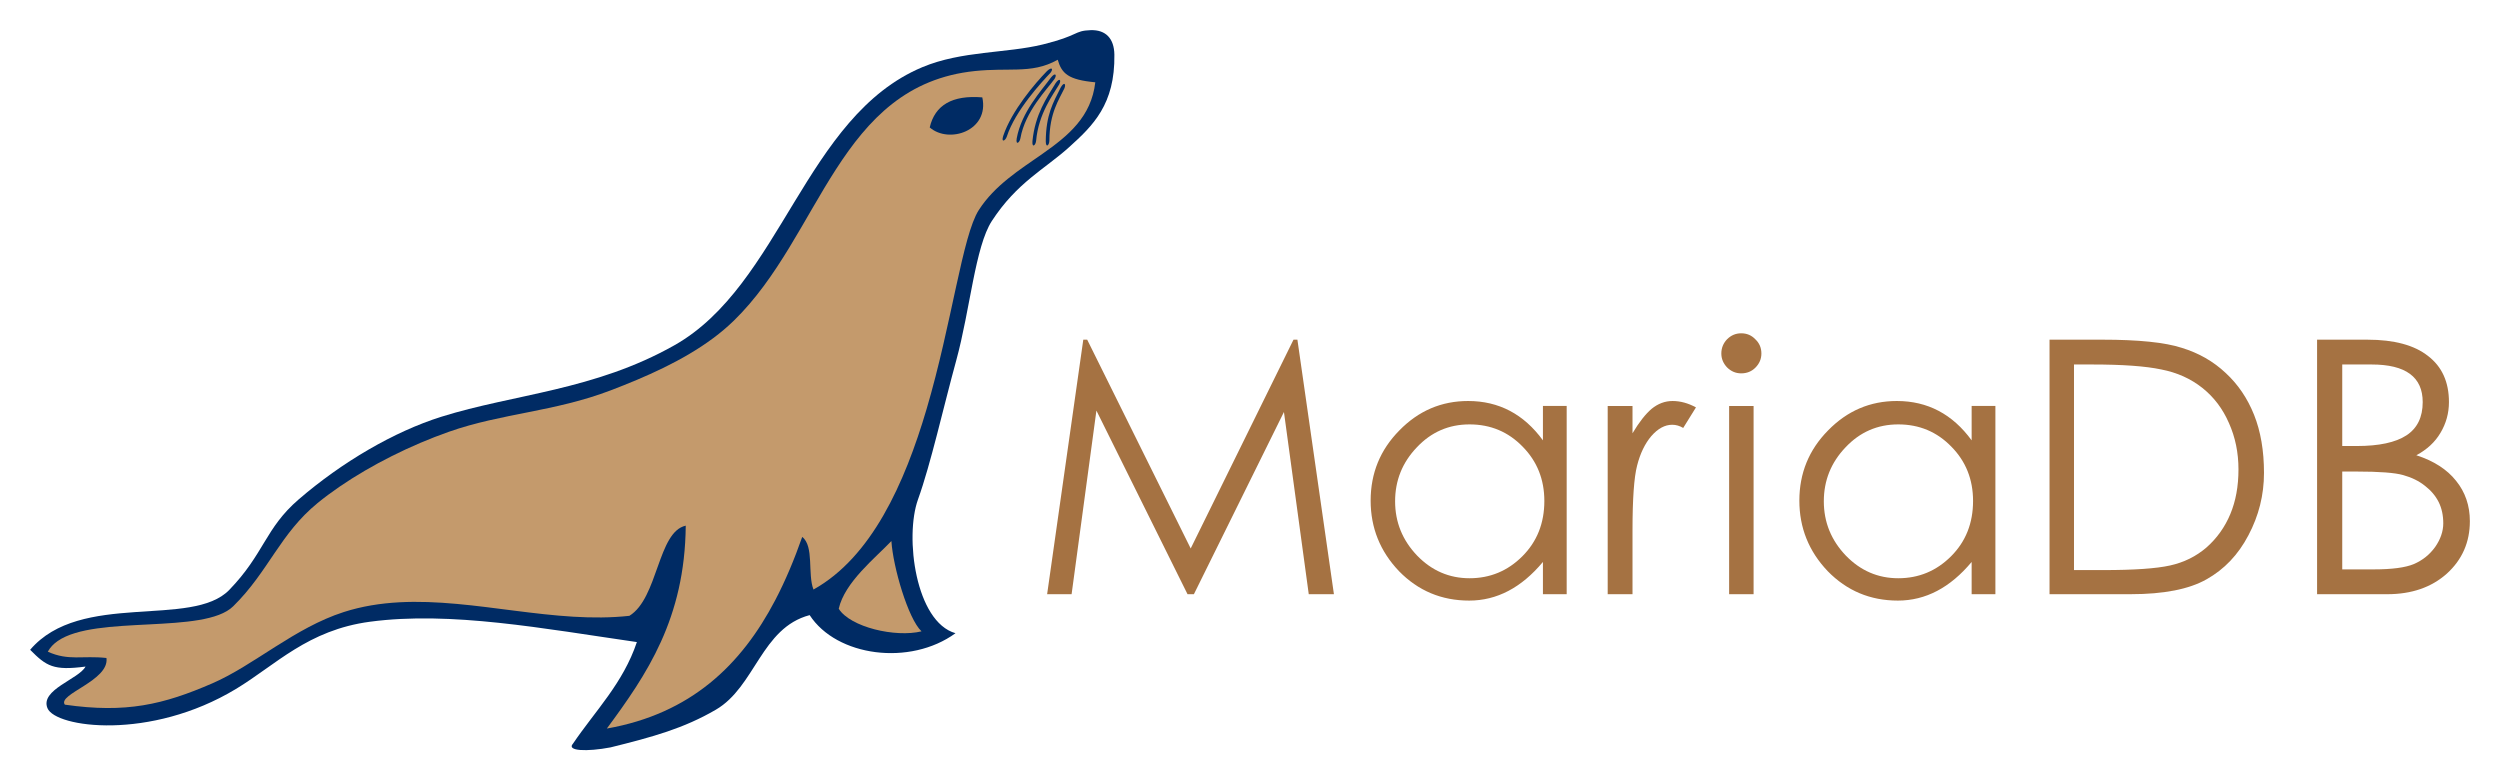
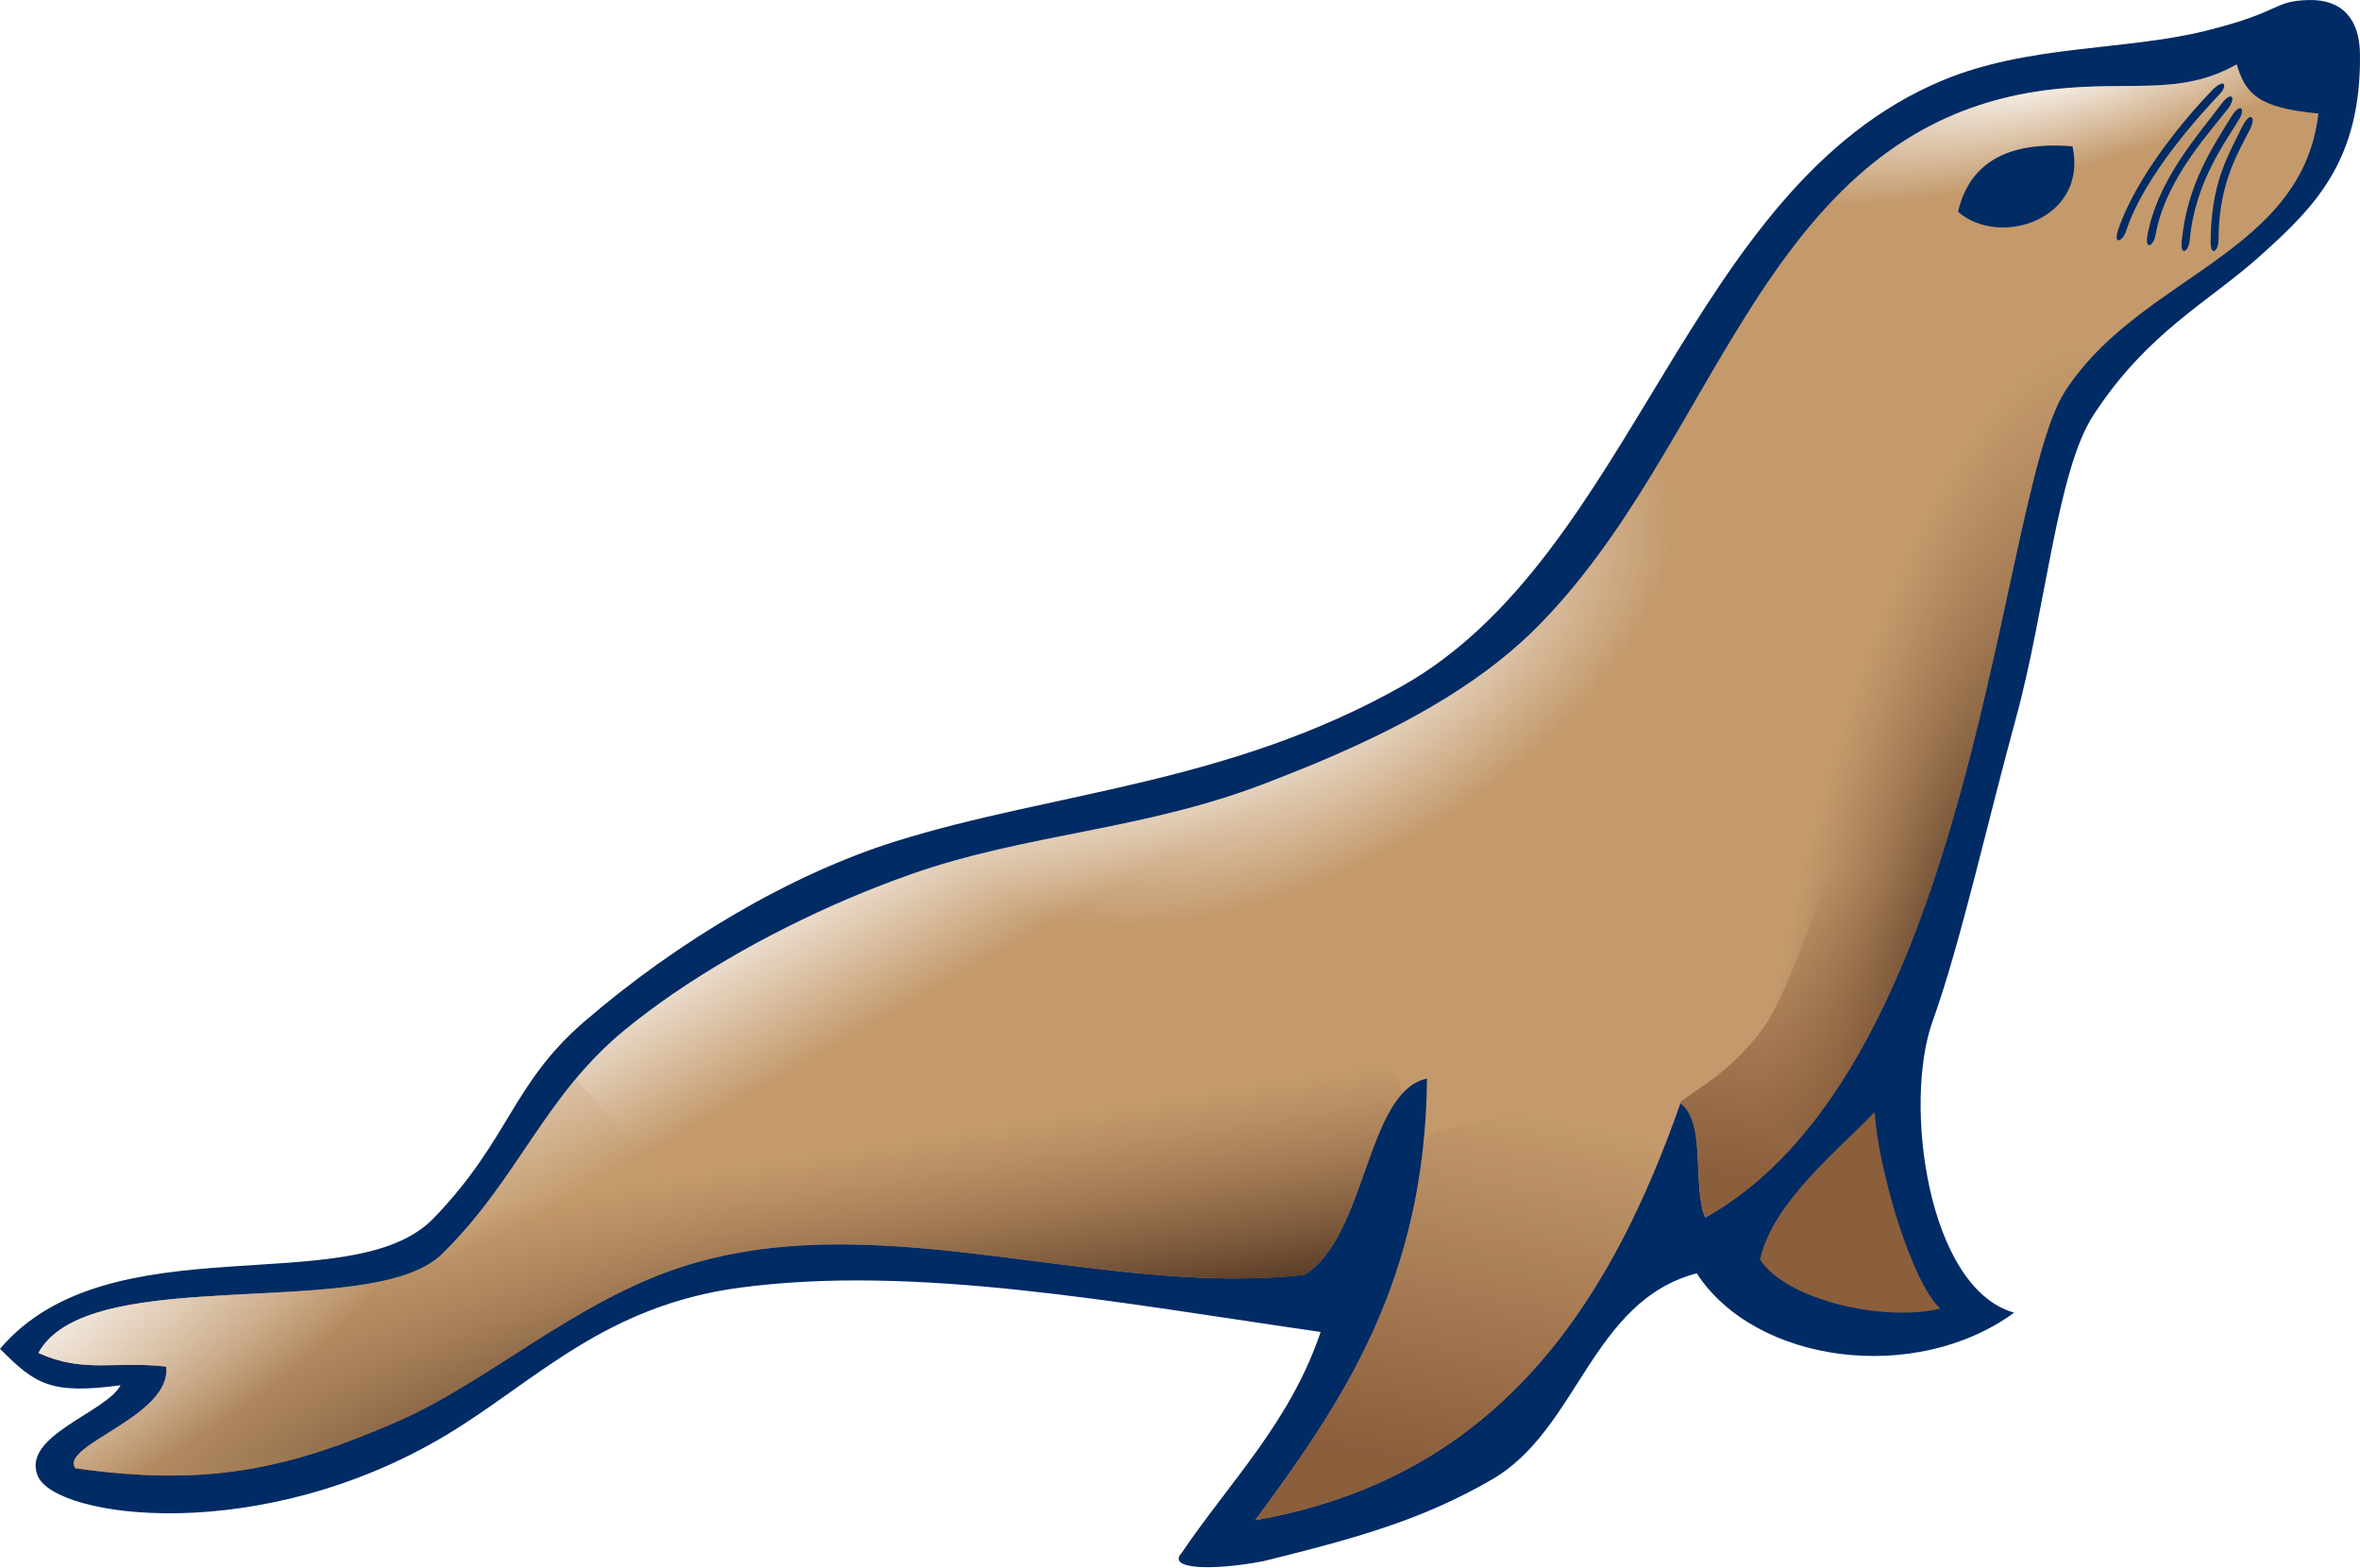
- <svg xmlns="http://www.w3.org/2000/svg" xmlns:xlink="http://www.w3.org/1999/xlink" width="414.62" height="129.41" id="svg2" version="1.1">
-   <defs id="defs4">
-     <radialGradient xlink:href="#linearGradient4033" id="radialGradient4419" gradientUnits="userSpaceOnUse" gradientTransform="matrix(0.107955,0.39293,-1.445027,0.3970113,378.3327,162.0376)" cx="341.461" cy="3.398" fx="341.461" fy="3.398" r="19.312" />
+ <svg xmlns="http://www.w3.org/2000/svg" xmlns:xlink="http://www.w3.org/1999/xlink" width="179.821" height="119.412" id="svg2399" version="1.0">
+   <defs id="defs2401">
+     <linearGradient id="linearGradient4093">
+       <stop style="stop-color:#ffffff;stop-opacity:1;" offset="0" id="stop4095" />
+       <stop style="stop-color:#ffffff;stop-opacity:0;" offset="1" id="stop4097" />
+     </linearGradient>
+     <linearGradient id="linearGradient4080">
+       <stop style="stop-color:#c49a6c;stop-opacity:1;" offset="0" id="stop4082" />
+       <stop style="stop-color:#c49a6c;stop-opacity:0;" offset="1" id="stop4084" />
+     </linearGradient>
+     <linearGradient id="linearGradient4054">
+       <stop style="stop-color:#543824;stop-opacity:1;" offset="0" id="stop4056" />
+       <stop style="stop-color:#8b5e3c;stop-opacity:0;" offset="1" id="stop4058" />
+     </linearGradient>
    <linearGradient id="linearGradient4033">
-       <stop id="stop4035" offset="0" style="stop-color:#ffffff;stop-opacity:1;" />
-       <stop id="stop4037" offset="1" style="stop-color:#ffffff;stop-opacity:0;" />
+       <stop style="stop-color:#ffffff;stop-opacity:1;" offset="0" id="stop4035" />
+       <stop style="stop-color:#ffffff;stop-opacity:0;" offset="1" id="stop4037" />
    </linearGradient>
-     <linearGradient xlink:href="#linearGradient3898" id="linearGradient4421" gradientUnits="userSpaceOnUse" gradientTransform="translate(60.27352,293.2133)" x1="304.5" y1="111.746" x2="309.957" y2="84.313" />
+     <linearGradient id="linearGradient4020">
+       <stop style="stop-color:#ffffff;stop-opacity:1;" offset="0" id="stop4022" />
+       <stop style="stop-color:#ffffff;stop-opacity:0;" offset="1" id="stop4024" />
+     </linearGradient>
+     <linearGradient id="linearGradient4005">
+       <stop style="stop-color:#543824;stop-opacity:1;" offset="0" id="stop4007" />
+       <stop style="stop-color:#8b5e3c;stop-opacity:0;" offset="1" id="stop4009" />
+     </linearGradient>
+     <linearGradient id="linearGradient3957">
+       <stop style="stop-color:#ffffff;stop-opacity:1;" offset="0" id="stop3959" />
+       <stop style="stop-color:#ffffff;stop-opacity:0;" offset="1" id="stop3961" />
+     </linearGradient>
+     <linearGradient id="linearGradient3913">
+       <stop style="stop-color:#8b5e3c;stop-opacity:1;" offset="0" id="stop3915" />
+       <stop style="stop-color:#8b5e3c;stop-opacity:0;" offset="1" id="stop3917" />
+     </linearGradient>
    <linearGradient id="linearGradient3898">
-       <stop id="stop3900" offset="0" style="stop-color:#8b5e3c;stop-opacity:1;" />
-       <stop id="stop3902" offset="1" style="stop-color:#8b5e3c;stop-opacity:0;" />
+       <stop style="stop-color:#8b5e3c;stop-opacity:1;" offset="0" id="stop3900" />
+       <stop style="stop-color:#8b5e3c;stop-opacity:0;" offset="1" id="stop3902" />
    </linearGradient>
-     <linearGradient xlink:href="#linearGradient3913" id="linearGradient4423" gradientUnits="userSpaceOnUse" gradientTransform="translate(60.28457,293.2133)" x1="332.708" y1="90.097" x2="335.422" y2="66.26" />
-     <linearGradient id="linearGradient3913">
-       <stop id="stop3915" offset="0" style="stop-color:#8b5e3c;stop-opacity:1;" />
-       <stop id="stop3917" offset="1" style="stop-color:#8b5e3c;stop-opacity:0;" />
-     </linearGradient>
-     <linearGradient xlink:href="#linearGradient3957" id="linearGradient4425" gradientUnits="userSpaceOnUse" gradientTransform="translate(60.28457,293.2133)" x1="253.812" y1="63.156" x2="261.312" y2="76.328" />
-     <linearGradient id="linearGradient3957">
-       <stop id="stop3959" offset="0" style="stop-color:#ffffff;stop-opacity:1;" />
-       <stop id="stop3961" offset="1" style="stop-color:#ffffff;stop-opacity:0;" />
-     </linearGradient>
-     <linearGradient xlink:href="#linearGradient4005" id="linearGradient4427" gradientUnits="userSpaceOnUse" gradientTransform="translate(60.28457,293.2133)" x1="267.74" y1="101.21" x2="265.237" y2="85.654" />
-     <linearGradient id="linearGradient4005">
-       <stop id="stop4007" offset="0" style="stop-color:#543824;stop-opacity:1;" />
-       <stop id="stop4009" offset="1" style="stop-color:#8b5e3c;stop-opacity:0;" />
-     </linearGradient>
-     <radialGradient xlink:href="#linearGradient4054" id="radialGradient4429" gradientUnits="userSpaceOnUse" gradientTransform="matrix(0.2940946,-1.326545,0.3720518,0.08248379,280.0473,815.827)" cx="343.738" cy="56.989" fx="343.738" fy="56.989" r="34.531" />
-     <linearGradient id="linearGradient4054">
-       <stop id="stop4056" offset="0" style="stop-color:#543824;stop-opacity:1;" />
-       <stop id="stop4058" offset="1" style="stop-color:#8b5e3c;stop-opacity:0;" />
-     </linearGradient>
-     <linearGradient xlink:href="#linearGradient4080" id="linearGradient4431" gradientUnits="userSpaceOnUse" gradientTransform="translate(60.28457,293.2133)" x1="195.594" y1="96.764" x2="248.625" y2="96.764" />
-     <linearGradient id="linearGradient4080">
-       <stop id="stop4082" offset="0" style="stop-color:#c49a6c;stop-opacity:1;" />
-       <stop id="stop4084" offset="1" style="stop-color:#c49a6c;stop-opacity:0;" />
-     </linearGradient>
-     <radialGradient xlink:href="#linearGradient4020" id="radialGradient4433" gradientUnits="userSpaceOnUse" gradientTransform="matrix(0.3695622,0.8004946,-1.885732,0.8705819,351.1451,155.1523)" cx="197.63" cy="91.406" fx="197.63" fy="91.406" r="18.125" />
-     <linearGradient id="linearGradient4020">
-       <stop id="stop4022" offset="0" style="stop-color:#ffffff;stop-opacity:1;" />
-       <stop id="stop4024" offset="1" style="stop-color:#ffffff;stop-opacity:0;" />
-     </linearGradient>
-     <radialGradient xlink:href="#linearGradient4093" id="radialGradient4435" gradientUnits="userSpaceOnUse" gradientTransform="matrix(0.155495,0.2729061,-0.5361557,0.3054864,325.5997,269.4196)" cx="246.818" cy="20.587" fx="246.818" fy="20.587" r="49.281" />
-     <linearGradient id="linearGradient4093">
-       <stop id="stop4095" offset="0" style="stop-color:#ffffff;stop-opacity:1;" />
-       <stop id="stop4097" offset="1" style="stop-color:#ffffff;stop-opacity:0;" />
-     </linearGradient>
-     <radialGradient r="19.312" fy="4.643" fx="348.863" cy="4.643" cx="348.863" gradientTransform="matrix(7.9568309e-2,0.4088013,-1.427209,0.2777886,387.9777,155.4641)" gradientUnits="userSpaceOnUse" id="radialGradient4286" xlink:href="#linearGradient4033-2" />
-     <linearGradient y2="84.313" x2="309.957" y1="111.746" x1="304.5" gradientTransform="translate(60.27352,293.2133)" gradientUnits="userSpaceOnUse" id="linearGradient4278" xlink:href="#linearGradient3898-5" />
-     <linearGradient y2="66.26" x2="335.422" y1="90.097" x1="332.708" gradientTransform="translate(60.28457,293.2133)" gradientUnits="userSpaceOnUse" id="linearGradient4275" xlink:href="#linearGradient3913-3" />
-     <linearGradient gradientTransform="translate(60.28457,293.2133)" y2="76.328" x2="261.312" y1="63.156" x1="253.812" gradientUnits="userSpaceOnUse" id="linearGradient4272" xlink:href="#linearGradient3957-7" />
-     <linearGradient gradientTransform="translate(60.28457,293.2133)" y2="85.654" x2="265.237" y1="101.21" x1="267.74" gradientUnits="userSpaceOnUse" id="linearGradient4269" xlink:href="#linearGradient4005-8" />
-     <radialGradient r="34.531" fy="56.989" fx="343.738" cy="56.989" cx="343.738" gradientTransform="matrix(0.2940946,-1.326545,0.3720518,8.2483786e-2,280.0473,815.827)" gradientUnits="userSpaceOnUse" id="radialGradient4266" xlink:href="#linearGradient4054-2" />
-     <linearGradient y2="96.764" x2="248.625" y1="96.764" x1="195.594" gradientTransform="translate(60.28457,293.2133)" gradientUnits="userSpaceOnUse" id="linearGradient4263" xlink:href="#linearGradient4080-6" />
-     <radialGradient r="18.125" fy="91.406" fx="197.63" cy="91.406" cx="197.63" gradientTransform="matrix(0.3695622,0.8004946,-1.885732,0.8705819,351.1451,155.1523)" gradientUnits="userSpaceOnUse" id="radialGradient4260" xlink:href="#linearGradient4020-2" />
-     <radialGradient r="49.281" fy="20.587" fx="246.818" cy="20.587" cx="246.818" gradientTransform="matrix(0.155495,0.2729061,-0.5361557,0.3054864,325.5997,269.4196)" gradientUnits="userSpaceOnUse" id="radialGradient4257" xlink:href="#linearGradient4093-6" />
-     <radialGradient r="49.281" fy="20.587" fx="246.818" cy="20.587" cx="246.818" gradientTransform="matrix(0.155495,0.2729061,-0.5361557,0.3054864,265.3151,-23.79363)" gradientUnits="userSpaceOnUse" id="radialGradient4136" xlink:href="#linearGradient4093-6" />
-     <radialGradient r="18.125" fy="91.406" fx="197.63" cy="91.406" cx="197.63" gradientTransform="matrix(0.3695622,0.8004946,-1.885732,0.8705819,290.8605,-138.061)" gradientUnits="userSpaceOnUse" id="radialGradient4134" xlink:href="#linearGradient4020-2" />
-     <linearGradient y2="96.764" x2="248.625" y1="96.764" x1="195.594" gradientTransform="translate(252.9303,292.9347)" gradientUnits="userSpaceOnUse" id="linearGradient4132" xlink:href="#linearGradient4080-6" />
-     <radialGradient r="34.531" fy="56.989" fx="343.738" cy="56.989" cx="343.738" gradientTransform="matrix(0.2940946,-1.326545,0.3720518,8.2483786e-2,472.6931,815.5484)" gradientUnits="userSpaceOnUse" id="radialGradient4130" xlink:href="#linearGradient4054-2" />
-     <linearGradient y2="85.654" x2="265.237" y1="101.21" x1="267.74" gradientUnits="userSpaceOnUse" id="linearGradient4128" xlink:href="#linearGradient4005-8" />
-     <linearGradient y2="76.328" x2="261.312" y1="63.156" x1="253.812" gradientUnits="userSpaceOnUse" id="linearGradient4126" xlink:href="#linearGradient3957-7" />
-     <linearGradient y2="66.26" x2="335.422" y1="90.097" x1="332.708" gradientTransform="translate(252.9303,292.9347)" gradientUnits="userSpaceOnUse" id="linearGradient4124" xlink:href="#linearGradient3913-3" />
-     <linearGradient y2="84.313" x2="309.957" y1="111.746" x1="304.5" gradientTransform="translate(252.9193,292.9347)" gradientUnits="userSpaceOnUse" id="linearGradient4122" xlink:href="#linearGradient3898-5" />
-     <radialGradient r="19.312" fy="4.643" fx="348.863" cy="4.643" cx="348.863" gradientTransform="matrix(7.9568309e-2,0.4088013,-1.427209,0.2777886,327.6931,-137.7491)" gradientUnits="userSpaceOnUse" id="radialGradient4120" xlink:href="#linearGradient4033-2" />
-     <linearGradient id="linearGradient3898-5">
-       <stop id="stop3900-3" offset="0" style="stop-color:#8b5e3c;stop-opacity:1;" />
-       <stop id="stop3902-7" offset="1" style="stop-color:#8b5e3c;stop-opacity:0;" />
-     </linearGradient>
-     <linearGradient id="linearGradient3913-3">
-       <stop id="stop3915-7" offset="0" style="stop-color:#8b5e3c;stop-opacity:1;" />
-       <stop id="stop3917-2" offset="1" style="stop-color:#8b5e3c;stop-opacity:0;" />
-     </linearGradient>
-     <linearGradient id="linearGradient3957-7">
-       <stop id="stop3959-7" offset="0" style="stop-color:#ffffff;stop-opacity:1;" />
-       <stop id="stop3961-2" offset="1" style="stop-color:#ffffff;stop-opacity:0;" />
-     </linearGradient>
-     <linearGradient id="linearGradient4005-8">
-       <stop id="stop4007-6" offset="0" style="stop-color:#543824;stop-opacity:1;" />
-       <stop id="stop4009-3" offset="1" style="stop-color:#8b5e3c;stop-opacity:0;" />
-     </linearGradient>
-     <linearGradient id="linearGradient4020-2">
-       <stop id="stop4022-4" offset="0" style="stop-color:#ffffff;stop-opacity:1;" />
-       <stop id="stop4024-7" offset="1" style="stop-color:#ffffff;stop-opacity:0;" />
-     </linearGradient>
-     <linearGradient id="linearGradient4033-2">
-       <stop id="stop4035-8" offset="0" style="stop-color:#ffffff;stop-opacity:1;" />
-       <stop id="stop4037-1" offset="1" style="stop-color:#ffffff;stop-opacity:0;" />
-     </linearGradient>
-     <linearGradient id="linearGradient4054-2">
-       <stop id="stop4056-2" offset="0" style="stop-color:#543824;stop-opacity:1;" />
-       <stop id="stop4058-9" offset="1" style="stop-color:#8b5e3c;stop-opacity:0;" />
-     </linearGradient>
-     <linearGradient id="linearGradient4080-6">
-       <stop id="stop4082-1" offset="0" style="stop-color:#c49a6c;stop-opacity:1;" />
-       <stop id="stop4084-7" offset="1" style="stop-color:#c49a6c;stop-opacity:0;" />
-     </linearGradient>
-     <linearGradient id="linearGradient4093-6">
-       <stop id="stop4095-1" offset="0" style="stop-color:#ffffff;stop-opacity:1;" />
-       <stop id="stop4097-5" offset="1" style="stop-color:#ffffff;stop-opacity:0;" />
-     </linearGradient>
+     <radialGradient xlink:href="#linearGradient4033" id="radialGradient4120" gradientUnits="userSpaceOnUse" gradientTransform="matrix(7.9568309e-2,0.4088013,-1.427209,0.2777886,327.6931,-137.7491)" cx="348.863" cy="4.643" fx="348.863" fy="4.643" r="19.312" />
+     <linearGradient xlink:href="#linearGradient3898" id="linearGradient4122" gradientUnits="userSpaceOnUse" gradientTransform="translate(252.9193,292.9347)" x1="304.5" y1="111.746" x2="309.957" y2="84.313" />
+     <linearGradient xlink:href="#linearGradient3913" id="linearGradient4124" gradientUnits="userSpaceOnUse" gradientTransform="translate(252.9303,292.9347)" x1="332.708" y1="90.097" x2="335.422" y2="66.26" />
+     <linearGradient xlink:href="#linearGradient3957" id="linearGradient4126" gradientUnits="userSpaceOnUse" x1="253.812" y1="63.156" x2="261.312" y2="76.328" />
+     <linearGradient xlink:href="#linearGradient4005" id="linearGradient4128" gradientUnits="userSpaceOnUse" x1="267.74" y1="101.21" x2="265.237" y2="85.654" />
+     <radialGradient xlink:href="#linearGradient4054" id="radialGradient4130" gradientUnits="userSpaceOnUse" gradientTransform="matrix(0.2940946,-1.326545,0.3720518,8.2483786e-2,472.6931,815.5484)" cx="343.738" cy="56.989" fx="343.738" fy="56.989" r="34.531" />
+     <linearGradient xlink:href="#linearGradient4080" id="linearGradient4132" gradientUnits="userSpaceOnUse" gradientTransform="translate(252.9303,292.9347)" x1="195.594" y1="96.764" x2="248.625" y2="96.764" />
+     <radialGradient xlink:href="#linearGradient4020" id="radialGradient4134" gradientUnits="userSpaceOnUse" gradientTransform="matrix(0.3695622,0.8004946,-1.885732,0.8705819,290.8605,-138.061)" cx="197.63" cy="91.406" fx="197.63" fy="91.406" r="18.125" />
+     <radialGradient xlink:href="#linearGradient4093" id="radialGradient4136" gradientUnits="userSpaceOnUse" gradientTransform="matrix(0.155495,0.2729061,-0.5361557,0.3054864,265.3151,-23.79363)" cx="246.818" cy="20.587" fx="246.818" fy="20.587" r="49.281" />
+     <radialGradient xlink:href="#linearGradient4093" id="radialGradient2435" gradientUnits="userSpaceOnUse" gradientTransform="matrix(0.155495,0.2729061,-0.5361557,0.3054864,325.5997,269.4196)" cx="246.818" cy="20.587" fx="246.818" fy="20.587" r="49.281" />
+     <radialGradient xlink:href="#linearGradient4020" id="radialGradient2438" gradientUnits="userSpaceOnUse" gradientTransform="matrix(0.3695622,0.8004946,-1.885732,0.8705819,351.1451,155.1523)" cx="197.63" cy="91.406" fx="197.63" fy="91.406" r="18.125" />
+     <linearGradient xlink:href="#linearGradient4080" id="linearGradient2441" gradientUnits="userSpaceOnUse" gradientTransform="translate(60.28457,293.2133)" x1="195.594" y1="96.764" x2="248.625" y2="96.764" />
+     <radialGradient xlink:href="#linearGradient4054" id="radialGradient2444" gradientUnits="userSpaceOnUse" gradientTransform="matrix(0.2940946,-1.326545,0.3720518,8.2483786e-2,280.0473,815.827)" cx="343.738" cy="56.989" fx="343.738" fy="56.989" r="34.531" />
+     <linearGradient xlink:href="#linearGradient4005" id="linearGradient2447" gradientUnits="userSpaceOnUse" x1="267.74" y1="101.21" x2="265.237" y2="85.654" gradientTransform="translate(60.28457,293.2133)" />
+     <linearGradient xlink:href="#linearGradient3957" id="linearGradient2450" gradientUnits="userSpaceOnUse" x1="253.812" y1="63.156" x2="261.312" y2="76.328" gradientTransform="translate(60.28457,293.2133)" />
+     <linearGradient xlink:href="#linearGradient3913" id="linearGradient2453" gradientUnits="userSpaceOnUse" gradientTransform="translate(60.28457,293.2133)" x1="332.708" y1="90.097" x2="335.422" y2="66.26" />
+     <linearGradient xlink:href="#linearGradient3898" id="linearGradient2456" gradientUnits="userSpaceOnUse" gradientTransform="translate(60.27352,293.2133)" x1="304.5" y1="111.746" x2="309.957" y2="84.313" />
+     <radialGradient xlink:href="#linearGradient4033" id="radialGradient2464" gradientUnits="userSpaceOnUse" gradientTransform="matrix(0.107955,0.39293,-1.445027,0.3970113,378.3327,162.0376)" cx="341.461" cy="3.398" fx="341.461" fy="3.398" r="19.312" />
  </defs>
-   <g id="layer1" transform="translate(-103.4027,-468.3726)">
-     <g id="g3154">
-       <g transform="translate(1582.22,194.8932)" id="g4389" style="fill:#000000;fill-opacity:1">
-         <g style="font-size:58.792px;font-style:normal;font-variant:normal;font-weight:normal;font-stretch:normal;text-align:start;line-height:100%;writing-mode:lr-tb;text-anchor:start;fill:#a57242;fill-opacity:1;stroke:none;font-family:STHeiti;-inkscape-font-specification:STHeiti" id="g4391" transform="translate(1.262691,0)">
-           <path d="m -1149.148,340.809 0,31.219 -3.939,0 0,-5.35 c -3.567,4.272 -7.643,6.408 -12.229,6.408 -4.586,0 -8.466,-1.627 -11.641,-4.88 -3.135,-3.292 -4.703,-7.192 -4.703,-11.7 0,-4.547 1.587,-8.427 4.762,-11.641 3.175,-3.253 6.977,-4.88 11.406,-4.88 5.095,3e-5 9.23,2.175 12.405,6.526 l 0,-5.703 3.939,0 m -3.704,15.756 c 0,-3.567 -1.195,-6.565 -3.586,-8.995 -2.391,-2.469 -5.33,-3.704 -8.819,-3.704 -3.449,3e-5 -6.369,1.274 -8.76,3.821 -2.391,2.508 -3.586,5.487 -3.586,8.936 0,3.449 1.215,6.448 3.645,8.995 2.43,2.508 5.33,3.763 8.701,3.763 3.41,10e-6 6.33,-1.215 8.76,-3.645 2.43,-2.43 3.645,-5.487 3.645,-9.172" id="path4393" style="fill:#a57242;fill-opacity:1" />
-         </g>
-         <g id="g4395" style="font-size:58.792px;font-style:normal;font-variant:normal;font-weight:normal;font-stretch:normal;text-align:start;line-height:100%;writing-mode:lr-tb;text-anchor:start;fill:#a57242;fill-opacity:1;stroke:none;font-family:STHeiti;-inkscape-font-specification:STHeiti" transform="translate(0.5050763,0)">
-           <path id="path4397" d="m -1139.412,372.027 0,-42.213 8.76,0 c 5.997,4e-5 10.386,0.451 13.169,1.352 2.822,0.862 5.252,2.254 7.29,4.174 2.038,1.881 3.606,4.194 4.703,6.937 1.097,2.744 1.646,5.958 1.646,9.642 0,3.645 -0.862,7.094 -2.587,10.347 -1.685,3.214 -3.998,5.644 -6.938,7.29 -2.9,1.646 -7.094,2.469 -12.581,2.469 l -13.463,0 m 4.057,-3.998 4.88,0 c 5.095,1e-5 8.78,-0.255 11.053,-0.764 2.312,-0.51 4.331,-1.509 6.056,-2.998 1.725,-1.529 3.038,-3.371 3.939,-5.526 0.901,-2.156 1.352,-4.625 1.352,-7.408 0,-2.783 -0.529,-5.35 -1.587,-7.702 -1.019,-2.352 -2.489,-4.292 -4.409,-5.82 -1.921,-1.529 -4.194,-2.548 -6.82,-3.057 -2.587,-0.549 -6.408,-0.823 -11.464,-0.823 l -2.998,0 0,34.099" style="fill:#a57242;fill-opacity:1" />
-         </g>
-         <g style="font-size:58.792px;font-style:normal;font-variant:normal;font-weight:normal;font-stretch:normal;text-align:start;line-height:100%;writing-mode:lr-tb;text-anchor:start;fill:#a57242;fill-opacity:1;stroke:none;font-family:STHeiti;-inkscape-font-specification:STHeiti" id="g4399" transform="translate(0.5050763,0)">
-           <path d="m -1193.843,332.107 c 0,-0.901 0.314,-1.685 0.941,-2.352 0.666,-0.666 1.45,-0.999 2.352,-0.999 0.941,5e-5 1.725,0.333 2.352,0.999 0.666,0.627 1,1.411 1,2.352 0,0.902 -0.333,1.685 -1,2.352 -0.627,0.627 -1.411,0.941 -2.352,0.941 -0.901,4e-5 -1.685,-0.333 -2.352,-0.999 -0.627,-0.666 -0.941,-1.431 -0.941,-2.293 m 1.293,8.701 4.057,0 0,31.219 -4.057,0 0,-31.219" id="path4401" style="fill:#a57242;fill-opacity:1" />
-         </g>
-         <g id="g4403" style="font-size:58.792px;font-style:normal;font-variant:normal;font-weight:normal;font-stretch:normal;text-align:start;line-height:100%;writing-mode:lr-tb;text-anchor:start;fill:#a57242;fill-opacity:1;stroke:none;font-family:STHeiti;-inkscape-font-specification:STHeiti">
-           <path id="path4405" d="m -1305.153,372.027 5.997,-42.213 0.647,0 17.167,34.628 17.05,-34.628 0.647,0 6.056,42.213 -4.174,0 -4.115,-30.219 -14.933,30.219 -1.058,0 -15.11,-30.454 -4.115,30.454 -4.057,0" style="fill:#a57242;fill-opacity:1" />
-         </g>
-         <g style="font-size:58.792px;font-style:normal;font-variant:normal;font-weight:normal;font-stretch:normal;text-align:start;line-height:100%;writing-mode:lr-tb;text-anchor:start;fill:#a57242;fill-opacity:1;stroke:none;font-family:STHeiti;-inkscape-font-specification:STHeiti" id="g4407" transform="translate(-0.2525381,0)">
-           <path d="m -1218.734,340.809 0,31.219 -3.939,0 0,-5.35 c -3.567,4.272 -7.643,6.408 -12.229,6.408 -4.586,0 -8.466,-1.627 -11.641,-4.88 -3.136,-3.292 -4.703,-7.192 -4.703,-11.7 0,-4.547 1.587,-8.427 4.762,-11.641 3.175,-3.253 6.977,-4.88 11.406,-4.88 5.095,3e-5 9.23,2.175 12.405,6.526 l 0,-5.703 3.939,0 m -3.704,15.756 c -10e-5,-3.567 -1.196,-6.565 -3.586,-8.995 -2.391,-2.469 -5.33,-3.704 -8.819,-3.704 -3.449,3e-5 -6.369,1.274 -8.76,3.821 -2.391,2.508 -3.586,5.487 -3.586,8.936 0,3.449 1.215,6.448 3.645,8.995 2.43,2.508 5.33,3.763 8.701,3.763 3.41,10e-6 6.33,-1.215 8.76,-3.645 2.43,-2.43 3.645,-5.487 3.645,-9.172" id="path4409" style="fill:#a57242;fill-opacity:1" />
-         </g>
-         <g id="g4411" style="font-size:58.792px;font-style:normal;font-variant:normal;font-weight:normal;font-stretch:normal;text-align:start;line-height:100%;writing-mode:lr-tb;text-anchor:start;fill:#a57242;fill-opacity:1;stroke:none;font-family:STHeiti;-inkscape-font-specification:STHeiti" transform="translate(-1.010153,0)">
-           <path id="path4413" d="m -1211.174,340.809 4.115,0 0,4.527 c 1.097,-1.842 2.156,-3.194 3.175,-4.057 1.058,-0.862 2.215,-1.293 3.469,-1.293 1.293,3e-5 2.587,0.353 3.88,1.058 l -2.116,3.41 c -0.588,-0.353 -1.195,-0.529 -1.823,-0.529 -1.215,3e-5 -2.371,0.627 -3.469,1.881 -1.058,1.254 -1.842,2.881 -2.352,4.88 -0.51,1.96 -0.764,5.546 -0.764,10.759 l 0,10.583 -4.115,0 0,-31.219" style="fill:#a57242;fill-opacity:1" />
-         </g>
-         <g style="font-size:58.792px;font-style:normal;font-variant:normal;font-weight:normal;font-stretch:normal;text-align:start;line-height:100%;writing-mode:lr-tb;text-anchor:start;fill:#a57242;fill-opacity:1;stroke:none;font-family:STHeiti;-inkscape-font-specification:STHeiti" id="g4415" transform="translate(1.010153,0)">
-           <path d="m -1095.545,329.815 8.348,0 c 4.429,4e-5 7.78,0.902 10.053,2.704 2.312,1.764 3.469,4.311 3.469,7.643 0,1.842 -0.47,3.547 -1.411,5.115 -0.901,1.529 -2.234,2.763 -3.998,3.704 2.9,0.941 5.095,2.352 6.585,4.233 1.528,1.881 2.293,4.115 2.293,6.702 -1e-4,3.488 -1.274,6.389 -3.821,8.701 -2.548,2.273 -5.84,3.41 -9.877,3.41 l -11.641,0 0,-42.213 m 4.174,4.115 0,13.522 2.41,0 c 3.684,3e-5 6.428,-0.588 8.231,-1.764 1.803,-1.176 2.704,-3.018 2.704,-5.526 0,-4.155 -2.822,-6.232 -8.466,-6.232 l -4.88,0 m 0,17.755 0,16.227 5.232,0 c 3.018,0 5.232,-0.294 6.643,-0.882 1.45,-0.627 2.626,-1.568 3.528,-2.822 0.901,-1.293 1.352,-2.606 1.352,-3.939 0,-1.333 -0.255,-2.508 -0.764,-3.528 -0.51,-1.019 -1.274,-1.921 -2.293,-2.704 -0.98,-0.784 -2.175,-1.372 -3.586,-1.764 -1.372,-0.392 -3.959,-0.588 -7.761,-0.588 l -2.352,0" id="path4417" style="fill:#a57242;fill-opacity:1" />
-         </g>
-       </g>
-       <g id="layer1-8" transform="translate(-144.5456,180.7154)">
-         <g id="g3392">
-           <path id="path9" d="m 428.822,292.659 c -2.779,0.089 -1.9,0.89 -7.905,2.367 -6.064,1.492 -13.471,1.035 -20.001,3.773 -19.493,8.175 -23.404,36.116 -41.125,46.125 -13.246,7.482 -26.61,8.079 -38.625,11.844 -7.896,2.476 -16.534,7.554 -23.688,13.719 -5.553,4.787 -5.698,8.996 -11.5,15 -6.206,6.422 -24.665,0.109 -33.031,9.938 2.695,2.725 3.877,3.488 9.188,2.781 -1.1,2.084 -7.581,3.84 -6.312,6.906 1.335,3.226 17.005,5.413 31.25,-3.188 6.634,-4.005 11.918,-9.778 22.25,-11.156 13.37,-1.782 28.772,1.143 44.25,3.375 -2.295,6.843 -6.903,11.394 -10.594,16.844 -1.143,1.231 2.296,1.369 6.219,0.625 7.057,-1.745 12.143,-3.15 17.469,-6.25 6.543,-3.809 7.535,-13.574 15.562,-15.688 4.473,6.875 16.639,8.499 24.188,3 -6.624,-1.875 -8.455,-15.975 -6.219,-22.188 2.118,-5.881 4.211,-15.289 6.344,-23.062 2.29,-8.349 3.135,-18.872 5.906,-23.125 4.17,-6.398 8.777,-8.596 12.777,-12.204 4,-3.608 7.661,-7.12 7.541,-15.376 -0.039,-2.659 -1.414,-4.141 -3.943,-4.061 z" style="fill:#002b64;fill-opacity:1;fill-rule:evenodd;stroke:none" />
-           <path d="m 258.701,404.524 c 10.144,1.453 16.313,0 24.459,-3.533 6.931,-3.006 13.625,-9.203 21.81,-11.83 12.021,-3.857 25.203,0.005 38.053,0.775 3.129,0.188 6.238,0.19 9.307,-0.144 4.787,-2.942 4.688,-13.947 9.347,-14.955 -0.137,15.44 -6.467,24.691 -13.087,33.649 13.952,-2.464 22.301,-10.534 27.94,-21.312 1.711,-3.268 3.172,-6.784 4.464,-10.469 1.997,1.533 0.865,6.197 1.869,8.724 9.61,-5.353 15.113,-17.57 18.757,-29.926 4.216,-14.3 5.942,-28.78 8.661,-33.011 2.654,-4.13 6.784,-6.676 10.554,-9.32 4.284,-3.006 8.105,-6.139 8.765,-11.867 -4.518,-0.418 -5.563,-1.463 -6.231,-3.74 -2.262,1.275 -4.342,1.548 -6.692,1.618 -2.039,0.062 -4.279,-0.029 -7.015,0.252 -22.627,2.324 -25.502,27.263 -40.005,41.401 -1.055,1.028 -2.196,1.987 -3.402,2.887 -5.079,3.785 -11.31,6.49 -17.04,8.68 -9.275,3.544 -18.093,3.796 -26.795,6.855 -6.388,2.245 -12.879,5.502 -18.126,9.093 -1.312,0.897 -2.548,1.816 -3.685,2.746 -3.079,2.519 -5.1,5.314 -7.055,8.189 -2.016,2.963 -3.963,6.011 -6.931,8.923 -4.808,4.721 -22.774,1.377 -29.099,5.755 -0.705,0.487 -1.265,1.072 -1.646,1.774 3.451,1.568 5.756,0.606 9.726,1.045 0.521,3.767 -8.191,6.006 -6.903,7.741 z" id="path3352" style="fill:#c49a6c;stroke:none" />
-           <path style="fill:#c49a6c;fill-opacity:1;fill-rule:evenodd" id="path3873" d="m 395.785,377.384 c 0.27,4.322 2.779,12.897 4.994,14.981 -4.338,1.055 -11.811,-0.688 -13.728,-3.748 0.985,-4.418 6.111,-8.457 8.734,-11.233 z" clip-rule="evenodd" />
-           <path style="fill:#002b64;fill-rule:evenodd" id="path3880" d="m 402.14,308.792 c 3.203,2.781 9.924,0.549 8.723,-4.984 -4.977,-0.412 -7.86,1.277 -8.723,4.984 z" clip-rule="evenodd" />
-           <path style="fill:#002b64" id="path3882" d="m 424.471,302.326 c -0.852,1.787 -2.483,4.091 -2.483,8.64 -0.007,0.781 -0.593,1.316 -0.603,0.112 0.044,-4.446 1.221,-6.368 2.471,-8.894 0.581,-1.035 0.931,-0.608 0.615,0.142 z" />
-           <path style="fill:#002b64" id="path3884" d="m 423.613,301.653 c -1.005,1.705 -3.425,4.815 -3.825,9.347 -0.074,0.777 -0.706,1.258 -0.61,0.057 0.436,-4.424 2.37,-7.193 3.838,-9.6 0.666,-0.979 0.979,-0.523 0.597,0.196 z" />
-           <path style="fill:#002b64" id="path3886" d="m 422.831,300.761 c -1.145,1.614 -4.87,5.349 -5.649,9.832 -0.14,0.767 -0.81,1.195 -0.613,0.006 0.806,-4.373 4.017,-7.81 5.682,-10.083 0.746,-0.921 1.019,-0.44 0.58,0.245 z" />
-           <path style="fill:#002b64" id="path3888" d="m 422.133,299.766 c -1.36,1.437 -5.801,6.2 -7.201,10.528 -0.248,0.74 -0.971,1.07 -0.608,-0.08 1.412,-4.216 5.301,-8.757 7.269,-10.773 0.869,-0.807 1.071,-0.292 0.54,0.325 z" />
-         </g>
-       </g>
+   <g id="layer1" transform="translate(-252.9467,-292.6561)">
+     <g id="g3402">
+       <path id="path9" d="M 428.822,292.659 C 426.043,292.748 426.922,293.549 420.917,295.027 C 414.853,296.519 407.445,296.061 400.915,298.8 C 381.422,306.975 377.511,334.916 359.79,344.925 C 346.544,352.407 333.18,353.004 321.165,356.769 C 313.269,359.245 304.632,364.322 297.478,370.487 C 291.925,375.274 291.78,379.483 285.978,385.487 C 279.772,391.909 261.313,385.596 252.947,395.425 C 255.642,398.15 256.823,398.913 262.134,398.206 C 261.035,400.29 254.553,402.046 255.822,405.112 C 257.157,408.338 272.827,410.525 287.072,401.925 C 293.706,397.92 298.99,392.147 309.322,390.769 C 322.692,388.987 338.094,391.912 353.572,394.144 C 351.277,400.987 346.669,405.537 342.978,410.987 C 341.835,412.218 345.274,412.356 349.197,411.612 C 356.254,409.867 361.339,408.462 366.665,405.362 C 373.208,401.553 374.2,391.788 382.228,389.675 C 386.701,396.55 398.866,398.174 406.415,392.675 C 399.791,390.8 397.961,376.7 400.197,370.487 C 402.315,364.606 404.407,355.199 406.54,347.425 C 408.83,339.076 409.675,328.553 412.447,324.3 C 416.616,317.901 421.224,315.704 425.224,312.096 C 429.224,308.488 432.885,304.976 432.765,296.72 C 432.726,294.061 431.351,292.578 428.822,292.659 z" style="fill:#002b64;fill-opacity:1;fill-rule:evenodd;stroke:none;stroke-width:0.2;stroke-miterlimit:4;stroke-dasharray:none;stroke-opacity:1" />
+       <path d="M 258.701,404.524 C 268.845,405.977 275.014,404.524 283.16,400.991 C 290.091,397.985 296.785,391.788 304.97,389.161 C 316.991,385.304 330.173,389.166 343.023,389.936 C 346.152,390.124 349.261,390.126 352.33,389.792 C 357.117,386.85 357.018,375.845 361.677,374.837 C 361.54,390.277 355.21,399.528 348.59,408.486 C 362.542,406.022 370.891,397.952 376.53,387.174 C 378.241,383.906 379.702,380.39 380.994,376.705 C 382.991,378.238 381.859,382.902 382.863,385.429 C 392.473,380.076 397.976,367.859 401.62,355.503 C 405.836,341.203 407.562,326.723 410.281,322.492 C 412.935,318.362 417.065,315.816 420.835,313.172 C 425.119,310.166 428.94,307.033 429.6,301.305 C 425.082,300.887 424.037,299.842 423.369,297.565 C 421.107,298.84 419.027,299.113 416.677,299.183 C 414.638,299.245 412.398,299.154 409.662,299.435 C 387.035,301.759 384.16,326.698 369.657,340.836 C 368.602,341.864 367.461,342.823 366.255,343.723 C 361.176,347.508 354.945,350.213 349.215,352.403 C 339.94,355.947 331.122,356.199 322.42,359.258 C 316.032,361.503 309.541,364.76 304.294,368.351 C 302.982,369.248 301.746,370.167 300.609,371.097 C 297.53,373.616 295.509,376.411 293.554,379.286 C 291.538,382.249 289.591,385.297 286.623,388.209 C 281.815,392.93 263.849,389.586 257.524,393.964 C 256.819,394.451 256.259,395.036 255.878,395.738 C 259.329,397.306 261.634,396.344 265.604,396.783 C 266.125,400.55 257.413,402.789 258.701,404.524 z" id="path3352" style="fill:#c49a6c;stroke:none;stroke-width:0.25" />
+       <path style="fill:#8b5e3c;fill-rule:evenodd" id="path3873" d="M 395.785,377.384 C 396.055,381.706 398.564,390.281 400.779,392.365 C 396.441,393.42 388.968,391.677 387.051,388.617 C 388.036,384.199 393.162,380.16 395.785,377.384 z" clip-rule="evenodd" />
+       <path id="path4028" d="M 423.378,297.557 C 421.116,298.832 419.041,299.112 416.691,299.182 C 414.652,299.244 412.396,299.151 409.66,299.432 C 401.236,300.297 395.54,304.304 390.972,309.713 L 407.347,331.62 C 408.319,327.429 409.217,324.156 410.285,322.495 C 412.939,318.365 417.077,315.826 420.847,313.182 C 425.131,310.176 428.937,307.035 429.597,301.307 C 425.079,300.889 424.046,299.834 423.378,297.557 z" style="fill:url(#radialGradient2464);fill-opacity:1;fill-rule:evenodd;stroke:none;stroke-width:1px;stroke-linecap:butt;stroke-linejoin:miter;stroke-opacity:1" />
+       <path style="fill:#002b64;fill-rule:evenodd" id="path3880" d="M 402.14,308.792 C 405.343,311.573 412.064,309.341 410.863,303.808 C 405.886,303.396 403.003,305.085 402.14,308.792 z" clip-rule="evenodd" />
+       <path style="fill:#002b64" id="path3882" d="M 424.471,302.326 C 423.619,304.113 421.988,306.417 421.988,310.966 C 421.981,311.747 421.395,312.282 421.385,311.078 C 421.429,306.632 422.606,304.71 423.856,302.184 C 424.437,301.149 424.787,301.576 424.471,302.326 z" />
+       <path style="fill:#002b64" id="path3884" d="M 423.613,301.653 C 422.608,303.358 420.188,306.468 419.788,311 C 419.714,311.777 419.082,312.258 419.178,311.057 C 419.614,306.633 421.548,303.864 423.016,301.457 C 423.682,300.478 423.995,300.934 423.613,301.653 z" />
+       <path style="fill:#002b64" id="path3886" d="M 422.831,300.761 C 421.686,302.375 417.961,306.11 417.182,310.593 C 417.042,311.36 416.372,311.788 416.569,310.599 C 417.375,306.226 420.586,302.789 422.251,300.516 C 422.997,299.595 423.27,300.076 422.831,300.761 z" />
+       <path style="fill:#002b64" id="path3888" d="M 422.133,299.766 C 420.773,301.203 416.332,305.966 414.932,310.294 C 414.684,311.034 413.961,311.364 414.324,310.214 C 415.736,305.998 419.625,301.457 421.593,299.441 C 422.462,298.634 422.664,299.149 422.133,299.766 z" />
+       <path id="path3893" d="M 366.32,377.968 C 362.504,378.798 361.541,378.708 361.339,380.449 C 361.137,382.189 360.85,383.845 360.49,385.428 C 359.77,388.593 358.758,391.467 357.544,394.14 C 355.118,399.486 351.887,404.028 348.586,408.495 C 362.538,406.031 370.885,397.96 376.524,387.182 C 378.22,383.942 379.677,380.458 380.961,376.807 C 380.653,376.074 380.121,376.048 377.899,375.745 C 374.563,375.859 370.127,377.141 366.32,377.968 z" style="fill:url(#linearGradient2456);fill-opacity:1;stroke:none;stroke-width:0.25" />
+       <path id="path3908" d="M 410.441,322.245 C 409.432,322.481 404.978,323.312 401.253,326.713 C 397.495,330.146 397.287,341.671 395.691,347.87 C 394.084,354.109 389.632,367.909 387.222,371.088 C 384.812,374.267 382.755,375.299 380.972,376.62 C 381.022,376.672 381.051,376.746 381.097,376.807 C 382.951,378.421 381.892,382.95 382.878,385.432 C 392.488,380.079 397.984,367.851 401.628,355.495 C 405.844,341.195 407.566,326.726 410.285,322.495 C 410.338,322.411 410.386,322.327 410.441,322.245 z" style="fill:url(#linearGradient2453);fill-opacity:1;fill-rule:evenodd;stroke:none;stroke-width:1px;stroke-linecap:butt;stroke-linejoin:miter;stroke-opacity:1" />
+       <path id="path3954" d="M 369.066,341.37 C 368.174,342.194 367.244,342.974 366.253,343.713 C 361.401,347.329 355.516,349.95 350.003,352.088 C 349.994,352.092 349.981,352.085 349.972,352.088 C 349.722,352.185 349.471,352.306 349.222,352.401 C 348.642,352.622 348.08,352.829 347.503,353.026 C 347.473,353.036 347.44,353.047 347.41,353.057 C 346.864,353.242 346.296,353.422 345.753,353.588 C 345.712,353.601 345.669,353.607 345.628,353.62 C 344.524,353.956 343.44,354.252 342.347,354.526 C 340.078,355.095 337.825,355.552 335.597,355.995 C 331.141,356.88 326.761,357.715 322.41,359.245 C 316.022,361.49 309.532,364.747 304.285,368.338 C 302.973,369.235 301.734,370.158 300.597,371.088 C 297.518,373.607 295.521,376.401 293.566,379.276 C 291.55,382.239 289.596,385.301 286.628,388.213 C 286.251,388.584 285.781,388.903 285.253,389.182 L 285.285,389.213 L 355.628,359.401 L 367.535,366.307 L 381.285,347.307 L 369.066,341.37 z" style="fill:url(#linearGradient2450);fill-opacity:1;stroke:none;stroke-width:0.25" />
+       <path id="path4000" d="M 340.097,367.307 C 330.299,367.419 315.356,368.002 303.378,368.995 C 302.407,369.686 301.463,370.38 300.597,371.088 C 297.518,373.607 295.521,376.401 293.566,379.276 C 291.55,382.239 289.596,385.301 286.628,388.213 C 281.82,392.934 263.86,389.585 257.535,393.963 C 256.83,394.45 256.259,395.043 255.878,395.745 C 259.329,397.313 261.627,396.337 265.597,396.776 C 266.118,400.543 257.403,402.791 258.691,404.526 C 268.835,405.979 275.014,404.528 283.16,400.995 C 290.091,397.989 296.787,391.778 304.972,389.151 C 316.993,385.294 330.185,389.162 343.035,389.932 C 346.164,390.12 349.247,390.141 352.316,389.807 C 356.355,387.325 356.941,379.109 359.816,375.995 C 359.173,373.495 357.274,370.751 352.66,368.588 C 350.892,367.76 348.721,367.351 346.253,367.307 C 344.588,367.277 342.503,367.279 340.097,367.307 z" style="fill:url(#linearGradient2447);fill-opacity:1;fill-rule:evenodd;stroke:none;stroke-width:1px;stroke-linecap:butt;stroke-linejoin:miter;stroke-opacity:1" />
+       <path id="path4041" d="M 390.566,310.213 C 383.113,319.31 378.599,332.123 369.66,340.838 C 368.605,341.866 367.459,342.813 366.253,343.713 C 361.174,347.498 354.952,350.211 349.222,352.401 C 348.348,352.735 347.464,353.026 346.597,353.307 L 390.191,379.276 C 395.485,373.046 399.033,364.296 401.628,355.495 C 405.844,341.195 407.566,326.726 410.285,322.495 C 411.736,320.236 413.625,318.456 415.66,316.87 L 390.566,310.213 z" style="fill:url(#radialGradient2444);fill-opacity:1;fill-rule:evenodd;stroke:none;stroke-width:1px;stroke-linecap:butt;stroke-linejoin:miter;stroke-opacity:1" />
+       <path id="path4075" d="M 296.816,374.87 C 295.617,376.3 294.587,377.773 293.566,379.276 C 291.55,382.239 289.596,385.301 286.628,388.213 C 281.82,392.934 263.86,389.585 257.535,393.963 C 256.83,394.45 256.259,395.043 255.878,395.745 C 259.329,397.313 261.627,396.337 265.597,396.776 C 266.118,400.543 257.403,402.791 258.691,404.526 C 268.835,405.979 275.014,404.528 283.16,400.995 C 290.091,397.989 296.787,391.778 304.972,389.151 C 306.272,388.734 307.585,388.432 308.91,388.182 L 296.816,374.87 z" style="fill:url(#linearGradient2441);fill-opacity:1;stroke:none;stroke-width:0.25" />
+       <path id="path4015" d="M 285.878,388.776 C 280.206,392.624 263.576,389.782 257.535,393.963 C 256.83,394.45 256.259,395.043 255.878,395.745 C 259.329,397.313 261.627,396.337 265.597,396.776 C 266.118,400.543 257.403,402.791 258.691,404.526 C 268.835,405.979 275.014,404.528 283.16,400.995 C 286.145,399.7 289.092,397.808 292.128,395.87 L 285.878,388.776 z" style="fill:url(#radialGradient2438);fill-opacity:1;fill-rule:evenodd;stroke:none;stroke-width:1px;stroke-linecap:butt;stroke-linejoin:miter;stroke-opacity:1" />
+       <path id="path4088" d="M 395.691,305.088 C 384.823,313.795 380.462,330.307 369.66,340.838 C 368.605,341.866 367.459,342.813 366.253,343.713 C 361.174,347.498 354.952,350.211 349.222,352.401 C 339.947,355.945 331.112,356.186 322.41,359.245 C 319.637,360.219 316.861,361.413 314.16,362.713 L 327.941,388.276 C 332.96,388.875 338.028,389.632 343.035,389.932 C 344.839,390.04 346.622,390.07 348.41,390.026 L 355.878,384.745 C 357.594,380.552 358.603,375.506 361.691,374.838 C 361.672,376.992 361.497,379.003 361.253,380.932 L 402.722,351.526 C 406.156,338.601 407.817,326.334 410.285,322.495 C 410.998,321.384 411.83,320.378 412.722,319.463 L 395.691,305.088 z" style="fill:url(#radialGradient2435);fill-opacity:1;stroke:none;stroke-width:0.25" />
    </g>
  </g>
</svg>
